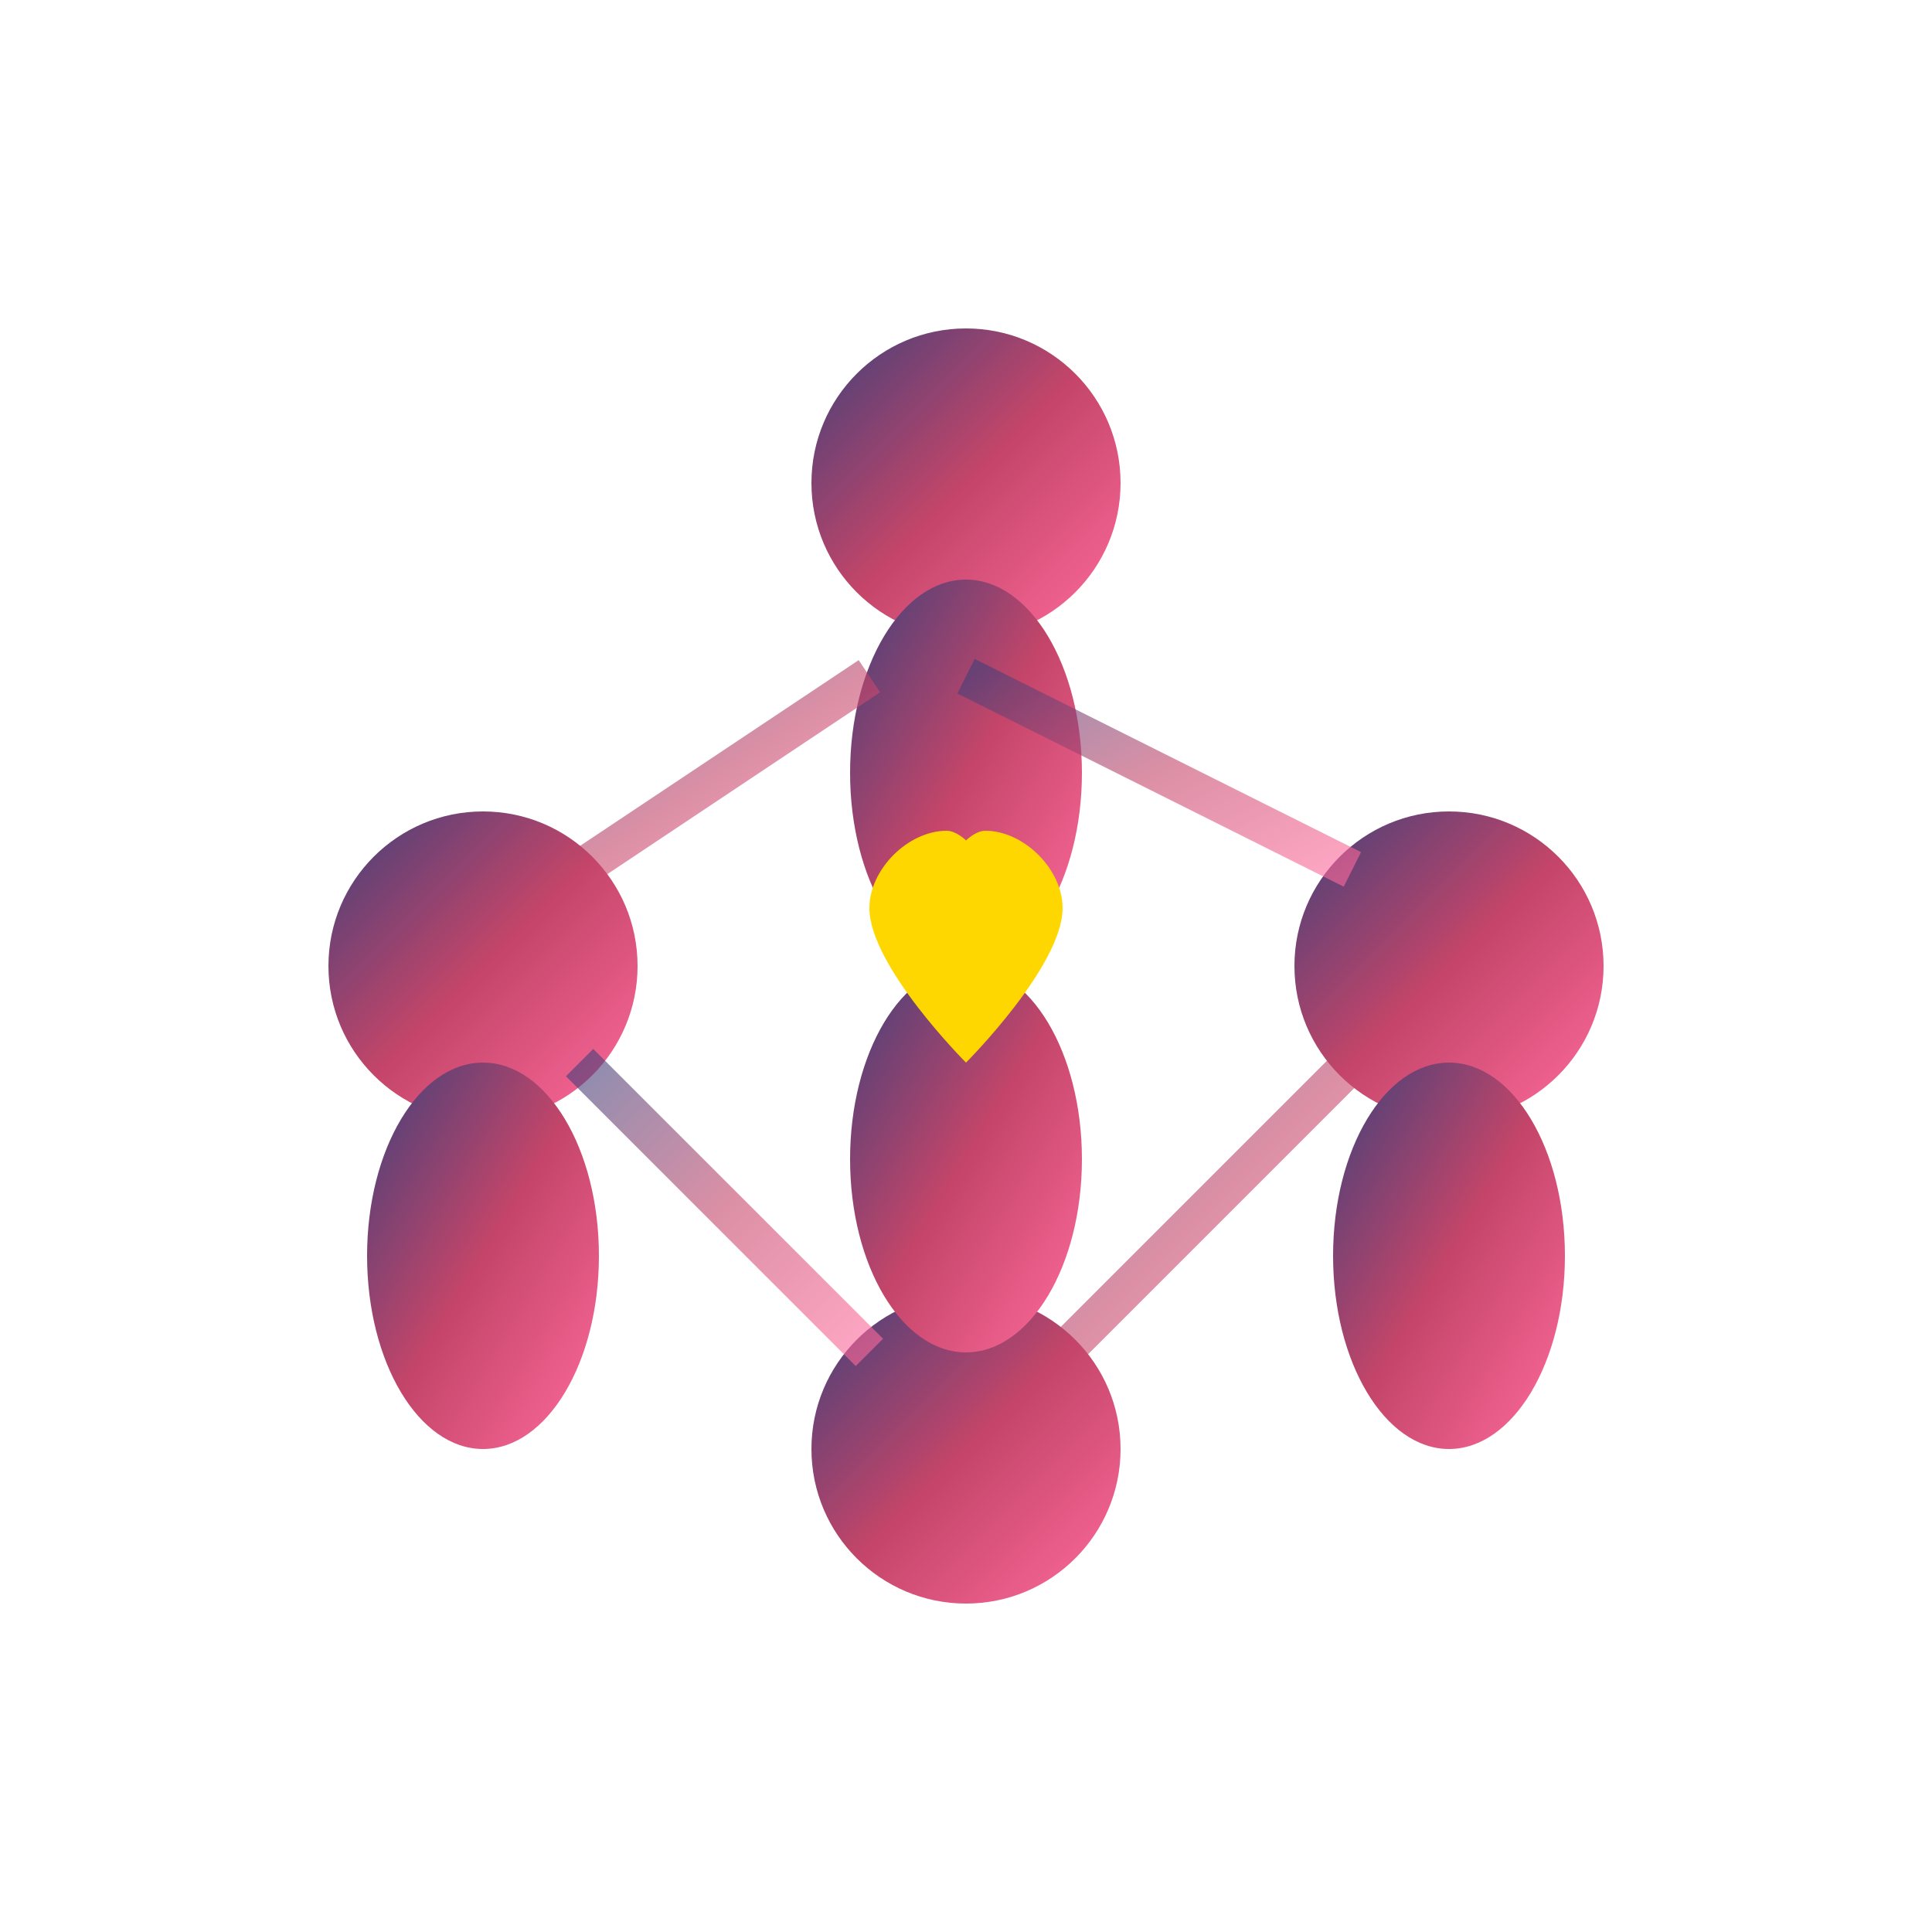
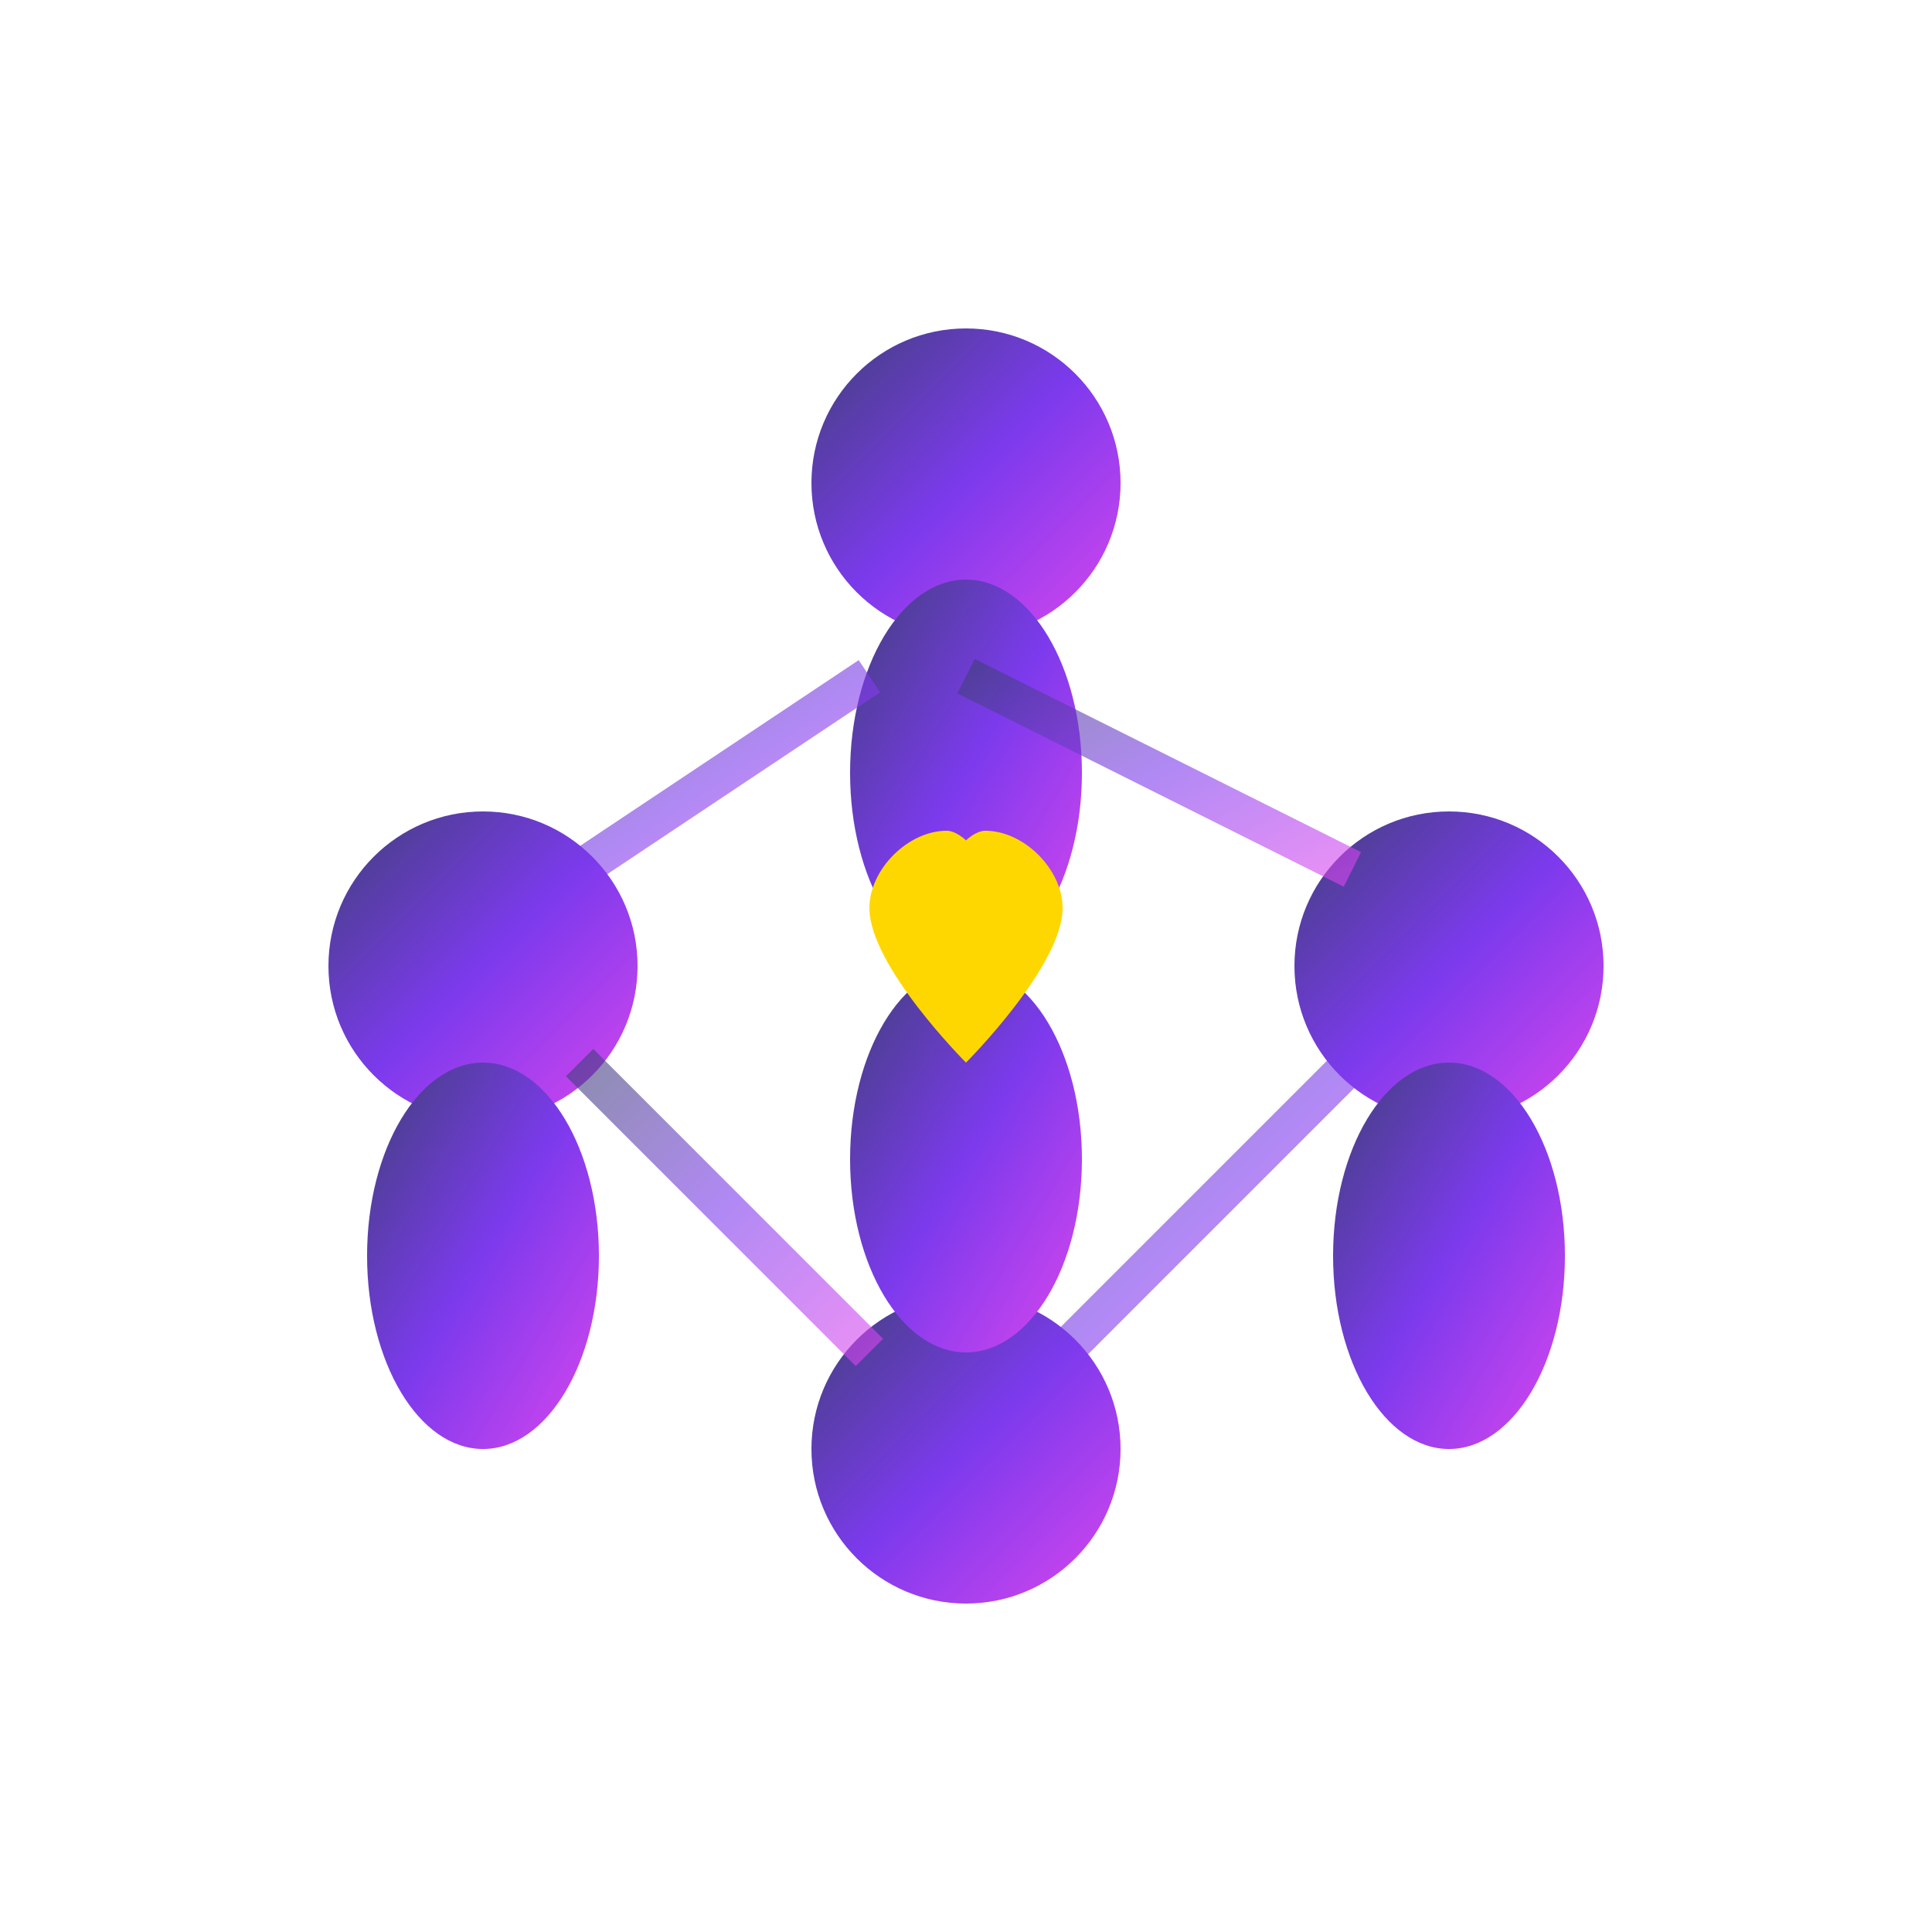
<svg xmlns="http://www.w3.org/2000/svg" viewBox="0 0 100 100" fill="none">
  <defs>
    <linearGradient id="community" x1="0%" y1="0%" x2="100%" y2="100%">
      <stop offset="0%" style="stop-color:#40407a" />
-       <stop offset="50%" style="stop-color:#c44569" />
-       <stop offset="100%" style="stop-color:#ff6b9d" />
+       <stop offset="50%" style="stop-color:#7c3aed" />
+       <stop offset="100%" style="stop-color:#d946ef" />
    </linearGradient>
  </defs>
  <g fill="url(#community)">
    <circle cx="50" cy="25" r="8" />
    <ellipse cx="50" cy="40" rx="6" ry="10" />
    <circle cx="75" cy="50" r="8" />
    <ellipse cx="75" cy="65" rx="6" ry="10" />
    <circle cx="50" cy="75" r="8" />
    <ellipse cx="50" cy="60" rx="6" ry="10" />
    <circle cx="25" cy="50" r="8" />
    <ellipse cx="25" cy="65" rx="6" ry="10" />
  </g>
  <g stroke="url(#community)" stroke-width="2" opacity="0.6">
    <line x1="50" y1="35" x2="70" y2="45" />
    <line x1="70" y1="55" x2="55" y2="70" />
    <line x1="45" y1="70" x2="30" y2="55" />
    <line x1="30" y1="45" x2="45" y2="35" />
  </g>
  <path d="M50 55 C50 55, 45 50, 45 47 C45 45, 47 43, 49 43 C49.5 43, 50 43.5, 50 43.5 C50 43.5, 50.5 43, 51 43 C53 43, 55 45, 55 47 C55 50, 50 55, 50 55 Z" fill="#ffd700" />
</svg>
